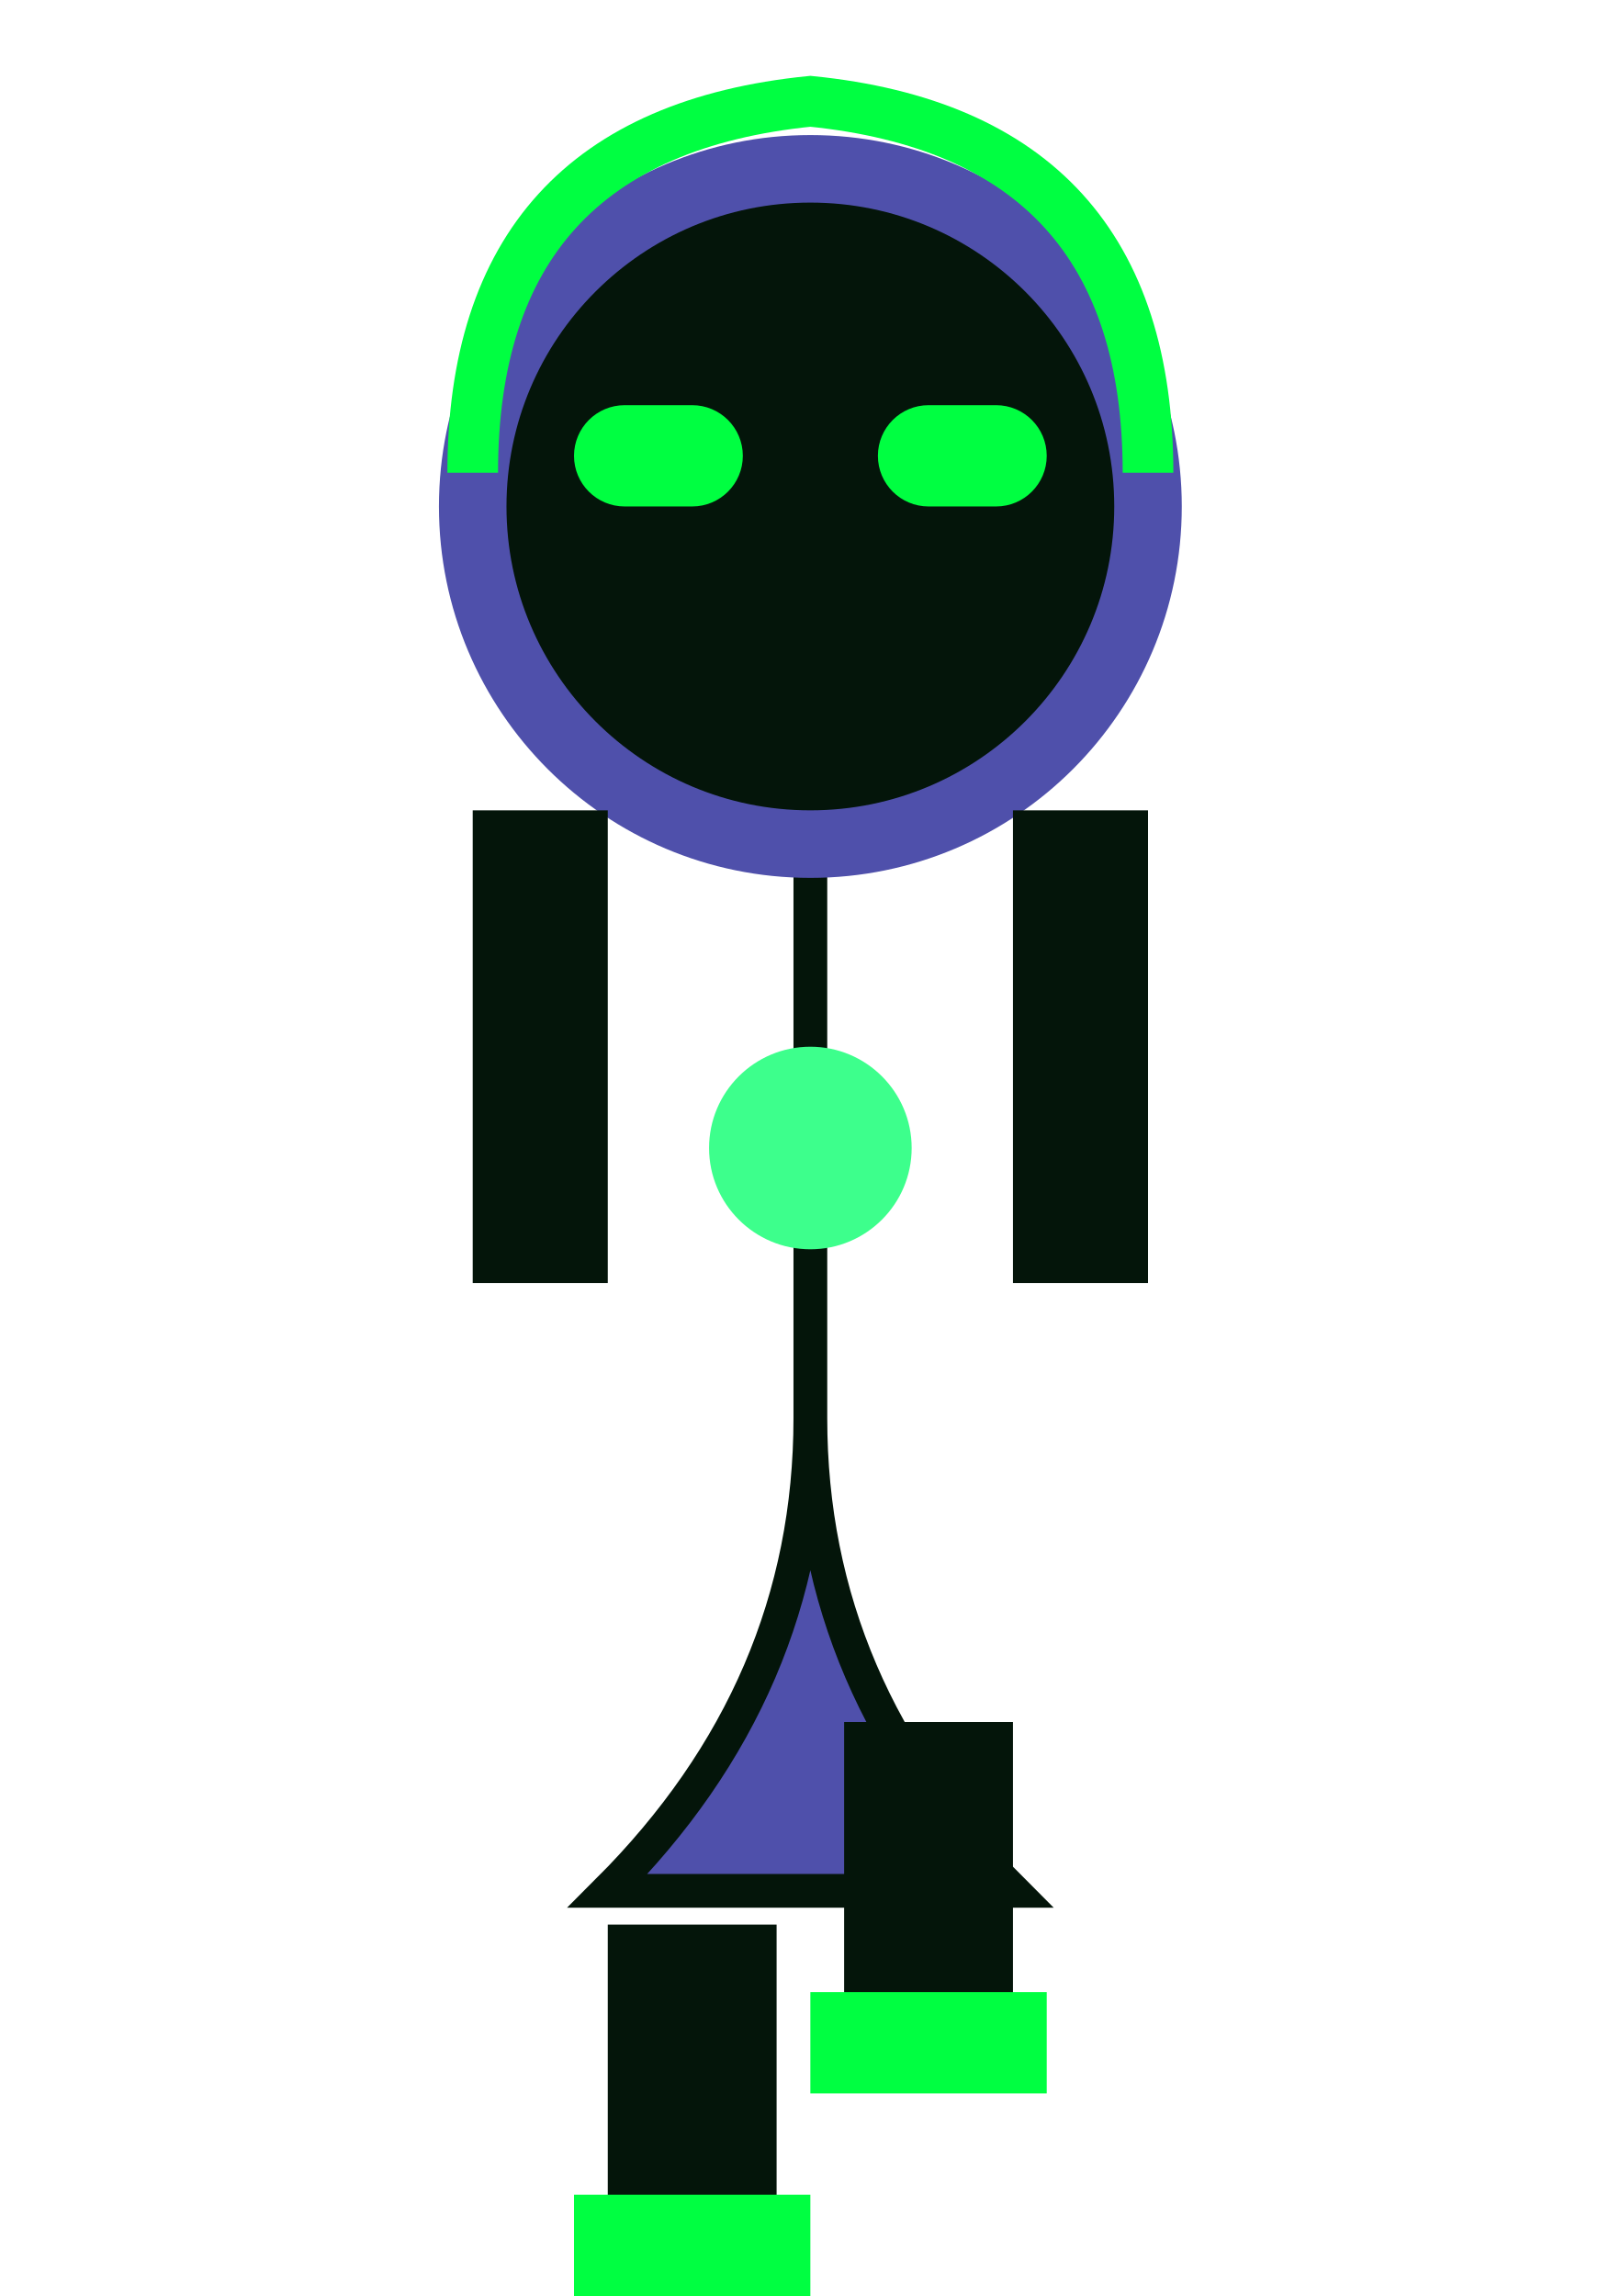
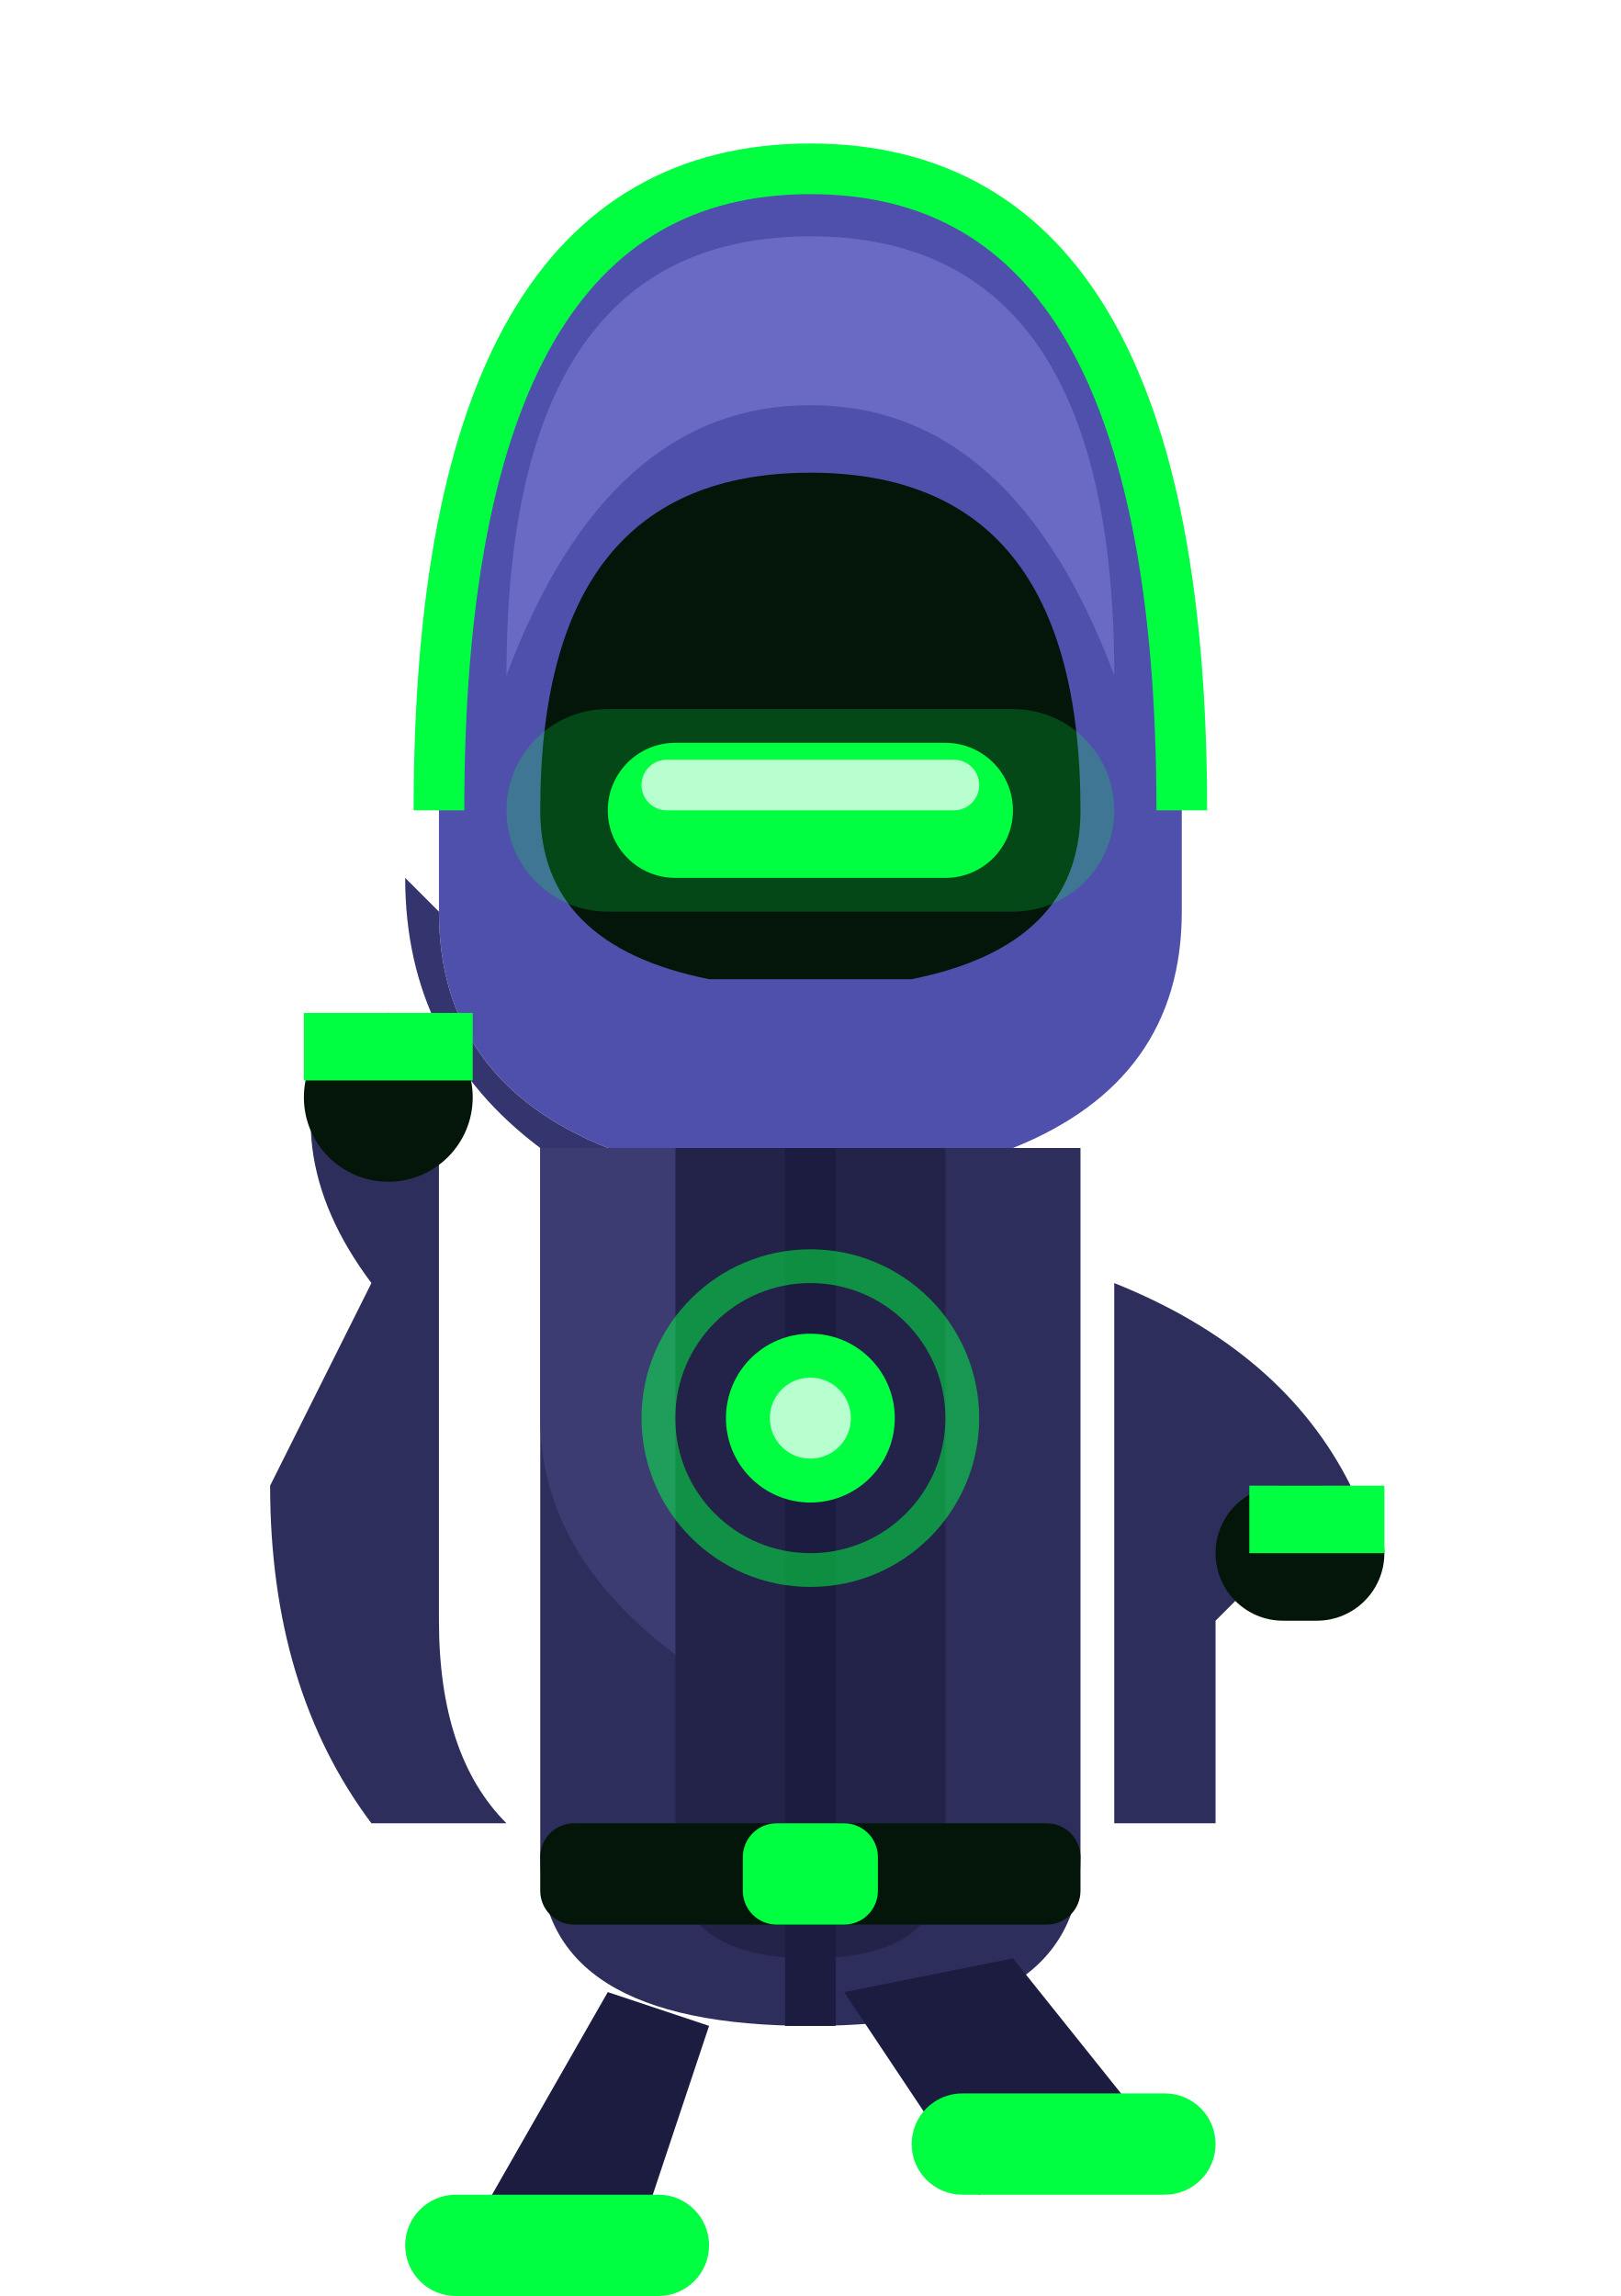
<svg xmlns="http://www.w3.org/2000/svg" width="48" height="68" viewBox="0 0 48 68">
-   <path d="M24 22 L24 42 Q24 50 18 56 L30 56 Q24 50 24 42 Z" fill="#4f50ab" stroke="#04150a" stroke-width="1" />
-   <circle cx="24" cy="15" r="10" fill="#04150a" />
-   <circle cx="24" cy="15" r="10" fill="none" stroke="#4f50ab" stroke-width="2" />
-   <rect x="17" y="12" width="5" height="3" rx="1.5" fill="#00ff41" />
-   <rect x="26" y="12" width="5" height="3" rx="1.5" fill="#00ff41" />
-   <path d="M14 14 Q14 4 24 3 Q34 4 34 14" fill="none" stroke="#00ff41" stroke-width="1.5" />
-   <rect x="18" y="57" width="5" height="10" fill="#04150a" />
-   <rect x="25" y="51" width="5" height="10" fill="#04150a" />
-   <rect x="17" y="65" width="7" height="3" fill="#00ff41" />
-   <rect x="24" y="59" width="7" height="3" fill="#00ff41" />
-   <rect x="14" y="24" width="4" height="14" fill="#04150a" />
-   <rect x="30" y="24" width="4" height="14" fill="#04150a" />
-   <circle cx="24" cy="34" r="3" fill="#3dff8c" />
+   <path d="M13 24 Q13 5 24 5 Q35 5 35 24 L35 27 Q35 32 30 34 L18 34 Q13 32 13 27 Z" fill="#4f50ab" />
+   <path d="M15 20 Q15 7 24 7 Q33 7 33 20 Q30 12 24 12 Q18 12 15 20 Z" fill="#6a6ac4" />
+   <path d="M13 27 Q13 32 18 34 L16 34 Q12 31 12 26 Z" fill="#34346e" />
+   <path d="M13 24 Q13 5 24 5 Q35 5 35 24" fill="none" stroke="#00ff41" stroke-width="1.5" />
+   <path d="M16 24 Q16 14 24 14 Q32 14 32 24 Q32 28 27 29 L21 29 Q16 28 16 24 Z" fill="#04150a" />
+   <rect x="15" y="21" width="18" height="6" rx="3" fill="#00ff41" opacity="0.22" />
+   <rect x="18" y="22" width="12" height="4" rx="2" fill="#00ff41" />
+   <rect x="19" y="22.5" width="10" height="1.5" rx="0.75" fill="#b8ffd0" />
+   <path d="M16 34 L16 55 Q16 60 24 60 Q32 60 32 55 L32 34 Z" fill="#2e2e5c" />
+   <path d="M20 34 L20 55 Q20 58 24 58 Q28 58 28 55 L28 34 Z" fill="#23234a" />
+   <path d="M16 34 L16 42 Q16 46 20 49 L20 34 Z" fill="#3c3c72" />
+   <path d="M24 34 L24 60" stroke="#1c1c40" stroke-width="1.5" />
+   <circle cx="24" cy="42" r="4.5" fill="none" stroke="#00ff41" stroke-width="1" opacity="0.5" />
+   <circle cx="24" cy="42" r="2.5" fill="#00ff41" />
+   <circle cx="24" cy="42" r="1.2" fill="#b8ffd0" />
+   <path d="M11 38 Q8 34 10 30 L13 32 L13 48 Q13 52 15 54 L11 54 Q8 50 8 44 Z" fill="#2e2e5c" />
+   <rect x="9" y="30" width="5" height="5" rx="2.5" fill="#04150a" />
+   <path d="M33 38 Q38 40 40 44 L38 46 L36 48 L36 54 L33 54 Q33 46 33 38 Z" fill="#2e2e5c" />
+   <rect x="36" y="44" width="5" height="4" rx="2" fill="#04150a" />
+   <rect x="9" y="30" width="5" height="2" fill="#00ff41" />
+   <rect x="37" y="44" width="4" height="2" fill="#00ff41" />
+   <rect x="16" y="54" width="16" height="3" rx="1" fill="#04150a" />
+   <rect x="22" y="54" width="4" height="3" rx="1" fill="#00ff41" />
+   <path d="M18 59 L14 66 L19 66 L21 60 Z" fill="#1c1c40" />
+   <path d="M25 59 L29 65 L34 63 L30 58 Z" fill="#1c1c40" />
+   <rect x="12" y="65" width="9" height="3" rx="1.5" fill="#00ff41" />
+   <rect x="27" y="62" width="9" height="3" rx="1.5" fill="#00ff41" />
</svg>
